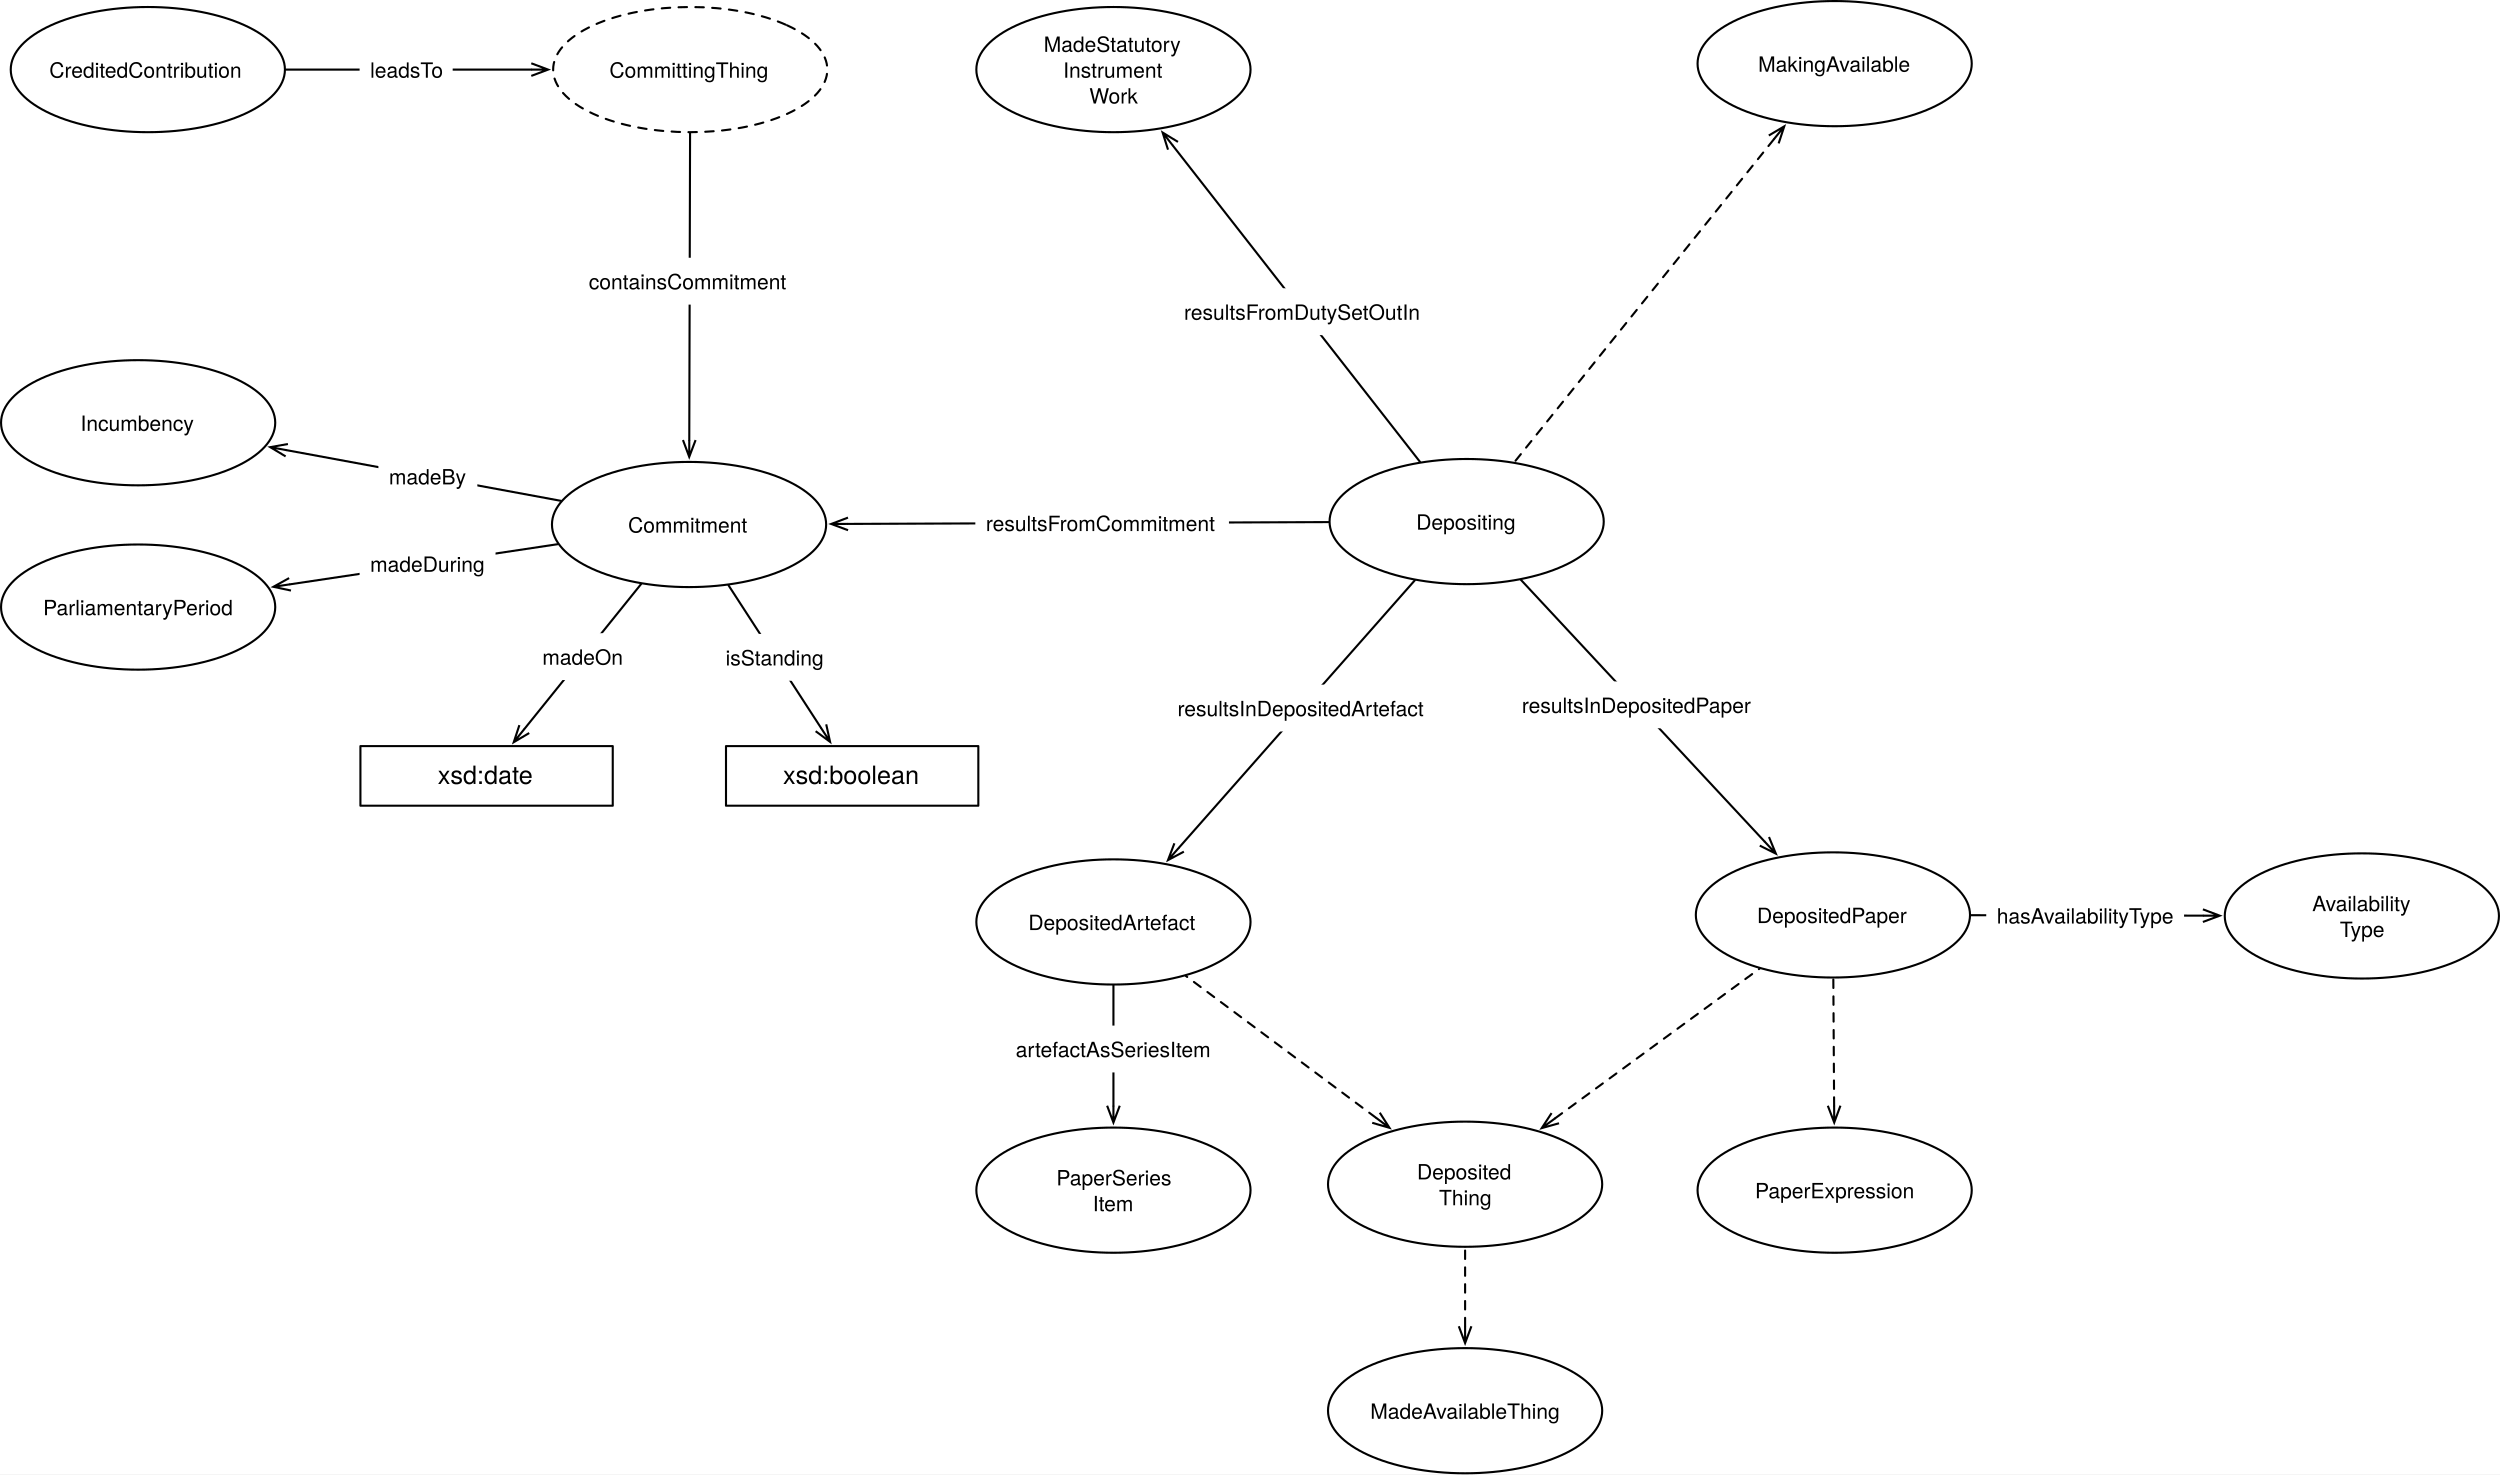
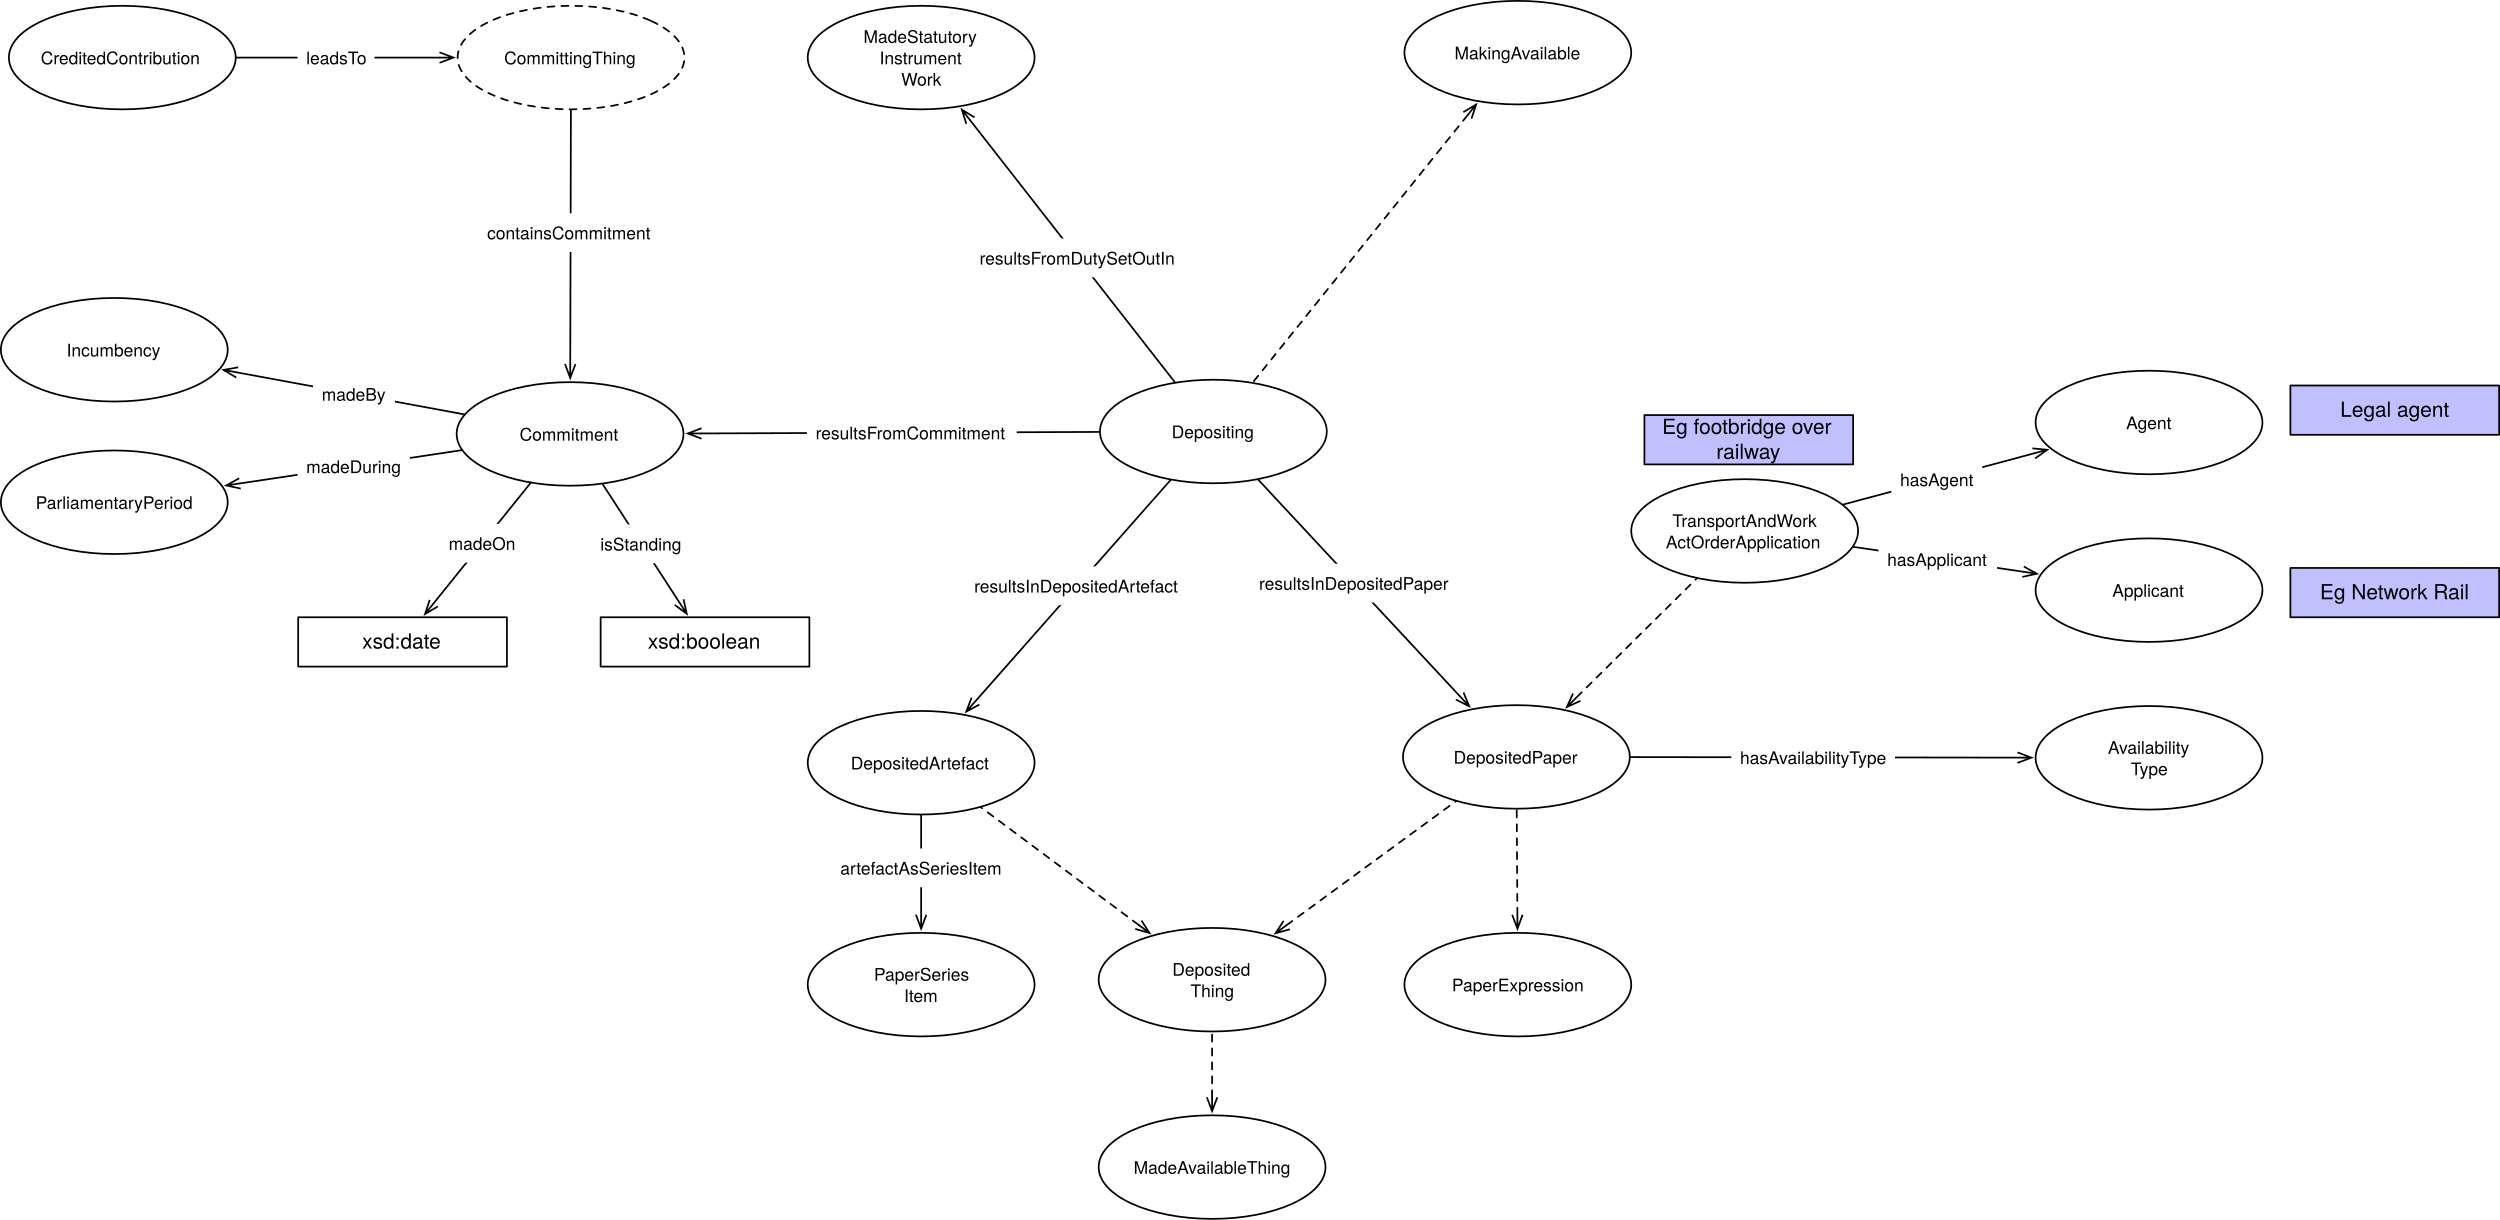
- <svg xmlns="http://www.w3.org/2000/svg" version="1.1" viewBox="184.813 98.713 1188.93 701.158" width="1188.93" height="701.158">
+ <svg xmlns="http://www.w3.org/2000/svg" version="1.1" viewBox="184.813 98.713 1437.105 701.158" width="1437.105" height="701.158">
  <defs>
    <marker orient="auto" overflow="visible" markerUnits="strokeWidth" id="StickArrow_Marker" stroke-linejoin="miter" stroke-miterlimit="10" viewBox="-9 -4 10 8" markerWidth="10" markerHeight="8" color="black">
      <g>
        <path d="M -8 0 L 0 0 M 0 3 L -8 0 L 0 -3" fill="none" stroke="currentColor" stroke-width="1" />
      </g>
    </marker>
    <marker orient="auto" overflow="visible" markerUnits="strokeWidth" id="StickArrow_Marker_2" stroke-linejoin="miter" stroke-miterlimit="10" viewBox="-1 -4 10 8" markerWidth="10" markerHeight="8" color="black">
      <g>
        <path d="M 8 0 L 0 0 M 0 -3 L 8 0 L 0 3" fill="none" stroke="currentColor" stroke-width="1" />
      </g>
    </marker>
  </defs>
-   <g id="Canvas_1" stroke-opacity="1" fill="none" stroke="none" fill-opacity="1" stroke-dasharray="none">
-     <rect fill="white" x="184.813" y="98.713" width="1188.93" height="701.158" />
+   <g id="Canvas_1" fill-opacity="1" stroke="none" stroke-opacity="1" stroke-dasharray="none" fill="none">
+     <rect fill="white" x="184.813" y="98.713" width="1437.105" height="701.158" />
    <g id="Canvas_1_Layer_1">
      <g id="Line_1108">
        <line x1="1028.348" y1="165.033" x2="905.086" y2="318.42" marker-start="url(#StickArrow_Marker)" stroke="black" stroke-linecap="round" stroke-linejoin="round" stroke-dasharray="4.0,4.0" stroke-width="1" />
      </g>
      <g id="Graphic_1107">
        <ellipse cx="882.313" cy="346.76" rx="65.197" ry="29.764" fill="white" />
        <ellipse cx="882.313" cy="346.76" rx="65.197" ry="29.764" stroke="black" stroke-linecap="round" stroke-linejoin="round" stroke-width="1" />
        <text transform="translate(835.1551 340.6196)" fill="black">
          <tspan font-family="Helvetica Neue" font-size="10" fill="black" x="23.172" y="10">Depositing</tspan>
        </text>
      </g>
      <g id="Graphic_1103">
        <ellipse cx="512.509" cy="348.155" rx="65.197" ry="29.764" fill="white" />
        <ellipse cx="512.509" cy="348.155" rx="65.197" ry="29.764" stroke="black" stroke-linecap="round" stroke-linejoin="round" stroke-width="1" />
        <text transform="translate(465.352 342.0147)" fill="black">
          <tspan font-family="Helvetica Neue" font-size="10" fill="black" x="18.157" y="10">Commitment</tspan>
        </text>
      </g>
      <g id="Line_1102">
        <line x1="816.618" y1="347.007" x2="588.104" y2="347.869" marker-end="url(#StickArrow_Marker_2)" stroke="black" stroke-linecap="round" stroke-linejoin="round" stroke-width="1" />
      </g>
      <g id="Graphic_1101">
        <rect x="648.657" y="336.274" width="120.61" height="22.28" fill="white" />
        <text transform="translate(653.6572 341.2735)" fill="black">
          <tspan font-family="Helvetica Neue" font-size="10" fill="black" x="29842795e-20" y="10">resultsFromCommitment</tspan>
        </text>
      </g>
      <g id="Line_1100">
        <line x1="512.992" y1="162.075" x2="512.614" y2="307.991" marker-end="url(#StickArrow_Marker_2)" stroke="black" stroke-linecap="round" stroke-linejoin="round" stroke-width="1" />
      </g>
      <g id="Graphic_1099">
        <rect x="459.825" y="221.294" width="105.97" height="22.28" fill="white" />
        <text transform="translate(464.8247 226.2936)" fill="black">
          <tspan font-family="Helvetica Neue" font-size="10" fill="black" x="5755396e-19" y="10">containsCommitment</tspan>
        </text>
      </g>
      <g id="Graphic_1097">
        <ellipse cx="250.509" cy="387.425" rx="65.197" ry="29.764" fill="white" />
        <ellipse cx="250.509" cy="387.425" rx="65.197" ry="29.764" stroke="black" stroke-linecap="round" stroke-linejoin="round" stroke-width="1" />
        <text transform="translate(203.352 381.285)" fill="black">
          <tspan font-family="Helvetica Neue" font-size="10" fill="black" x="1.972" y="10">ParliamentaryPeriod</tspan>
        </text>
      </g>
      <g id="Line_1096">
        <line x1="450.058" y1="357.515" x2="322.752" y2="376.597" marker-end="url(#StickArrow_Marker_2)" stroke="black" stroke-linecap="round" stroke-linejoin="round" stroke-width="1" />
      </g>
      <g id="Graphic_1095">
        <rect x="355.827" y="355.654" width="64.65" height="22.28" fill="white" />
        <text transform="translate(360.8268 360.6542)" fill="black">
          <tspan font-family="Helvetica Neue" font-size="10" fill="black" x="7247536e-19" y="10">madeDuring</tspan>
        </text>
      </g>
      <g id="Graphic_1094">
        <ellipse cx="250.509" cy="299.76" rx="65.197" ry="29.764" fill="white" />
        <ellipse cx="250.509" cy="299.76" rx="65.197" ry="29.764" stroke="black" stroke-linecap="round" stroke-linejoin="round" stroke-width="1" />
        <text transform="translate(203.352 293.6198)" fill="black">
          <tspan font-family="Helvetica Neue" font-size="10" fill="black" x="19.737" y="10">Incumbency</tspan>
        </text>
      </g>
      <g id="Line_1093">
        <line x1="451.565" y1="336.897" x2="321.189" y2="312.815" marker-end="url(#StickArrow_Marker_2)" stroke="black" stroke-linecap="round" stroke-linejoin="round" stroke-width="1" />
      </g>
      <g id="Graphic_1092">
        <rect x="364.773" y="314.071" width="47.05" height="22.28" fill="white" />
        <text transform="translate(369.7728 319.0711)" fill="black">
          <tspan font-family="Helvetica Neue" font-size="10" fill="black" x="0" y="10">madeBy</tspan>
        </text>
      </g>
      <g id="Graphic_1091">
        <ellipse cx="1056.501" cy="533.831" rx="65.197" ry="29.764" fill="white" />
        <ellipse cx="1056.501" cy="533.831" rx="65.197" ry="29.764" stroke="black" stroke-linecap="round" stroke-linejoin="round" stroke-width="1" />
        <text transform="translate(1009.343 527.6907)" fill="black">
          <tspan font-family="Helvetica Neue" font-size="10" fill="black" x="11.042" y="10">DepositedPaper</tspan>
        </text>
      </g>
      <g id="Line_1090">
        <line x1="908.165" y1="374.524" x2="1023.901" y2="498.82" marker-end="url(#StickArrow_Marker_2)" stroke="black" stroke-linecap="round" stroke-linejoin="round" stroke-width="1" />
      </g>
      <g id="Graphic_1089">
        <rect x="903.557" y="422.782" width="119.83" height="22.28" fill="white" />
        <text transform="translate(908.5573 427.7819)" fill="black">
          <tspan font-family="Helvetica Neue" font-size="10" fill="black" x="8739676e-19" y="10">resultsInDepositedPaper</tspan>
        </text>
      </g>
      <g id="Line_1088">
        <line x1="924.473" y1="630.485" x2="1021.591" y2="559.387" marker-start="url(#StickArrow_Marker)" stroke="black" stroke-linecap="round" stroke-linejoin="round" stroke-dasharray="4.0,4.0" stroke-width="1" />
      </g>
      <g id="Graphic_1085">
-         <ellipse cx="1308.046" cy="534.315" rx="65.197" ry="29.764" fill="white" />
-         <ellipse cx="1308.046" cy="534.315" rx="65.197" ry="29.764" stroke="black" stroke-linecap="round" stroke-linejoin="round" stroke-width="1" />
-         <text transform="translate(1260.889 522.0352)" fill="black">
+         <ellipse cx="1420.158" cy="534.331" rx="65.197" ry="29.764" fill="white" />
+         <ellipse cx="1420.158" cy="534.331" rx="65.197" ry="29.764" stroke="black" stroke-linecap="round" stroke-linejoin="round" stroke-width="1" />
+         <text transform="translate(1373 522.0507)" fill="black">
          <tspan font-family="Helvetica Neue" font-size="10" fill="black" x="23.547" y="10">Availability</tspan>
          <tspan font-family="Helvetica Neue" font-size="10" fill="black" x="36.692" y="22.28">Type</tspan>
        </text>
      </g>
      <g id="Line_1084">
-         <line x1="1122.197" y1="533.957" x2="1232.45" y2="534.17" marker-end="url(#StickArrow_Marker_2)" stroke="black" stroke-linecap="round" stroke-linejoin="round" stroke-width="1" />
+         <line x1="1122.197" y1="533.921" x2="1344.561" y2="534.227" marker-end="url(#StickArrow_Marker_2)" stroke="black" stroke-linecap="round" stroke-linejoin="round" stroke-width="1" />
      </g>
      <g id="Graphic_1083">
-         <rect x="1129.412" y="522.922" width="94.08" height="22.28" fill="white" />
-         <text transform="translate(1134.412 527.9217)" fill="black">
+         <rect x="1180.036" y="522.925" width="94.08" height="22.28" fill="white" />
+         <text transform="translate(1185.036 527.9252)" fill="black">
          <tspan font-family="Helvetica Neue" font-size="10" fill="black" x="8739676e-19" y="10">hasAvailabilityType</tspan>
        </text>
      </g>
      <g id="Graphic_1080">
        <rect x="356.22" y="453.543" width="120" height="28.346" fill="white" />
        <rect x="356.22" y="453.543" width="120" height="28.346" stroke="black" stroke-linecap="round" stroke-linejoin="round" stroke-width="1" />
        <text transform="translate(361.2205 460.5485)" fill="black">
          <tspan font-family="Helvetica Neue" font-size="12" fill="black" x="31.774" y="11">xsd:date</tspan>
        </text>
      </g>
      <g id="Line_1079">
        <line x1="489.693" y1="376.486" x2="434.158" y2="445.443" marker-end="url(#StickArrow_Marker_2)" stroke="black" stroke-linecap="round" stroke-linejoin="round" stroke-width="1" />
      </g>
      <g id="Graphic_1078">
        <rect x="437.728" y="399.846" width="48.36" height="22.28" fill="white" />
        <text transform="translate(442.728 404.8464)" fill="black">
          <tspan font-family="Helvetica Neue" font-size="10" fill="black" x="29132252e-20" y="10">madeOn</tspan>
        </text>
      </g>
      <g id="Graphic_1077">
        <ellipse cx="513.071" cy="131.811" rx="65.197" ry="29.764" fill="white" />
        <path d="M 559.172 110.765 C 584.633 122.388 584.633 141.234 559.172 152.857 C 533.711 164.481 492.431 164.481 466.97 152.857 C 441.509 141.234 441.509 122.388 466.97 110.765 C 492.431 99.141 533.711 99.141 559.172 110.765" stroke="black" stroke-linecap="round" stroke-linejoin="round" stroke-dasharray="4.0,4.0" stroke-width="1" />
        <text transform="translate(465.9134 125.671)" fill="black">
          <tspan font-family="Helvetica Neue" font-size="10" fill="black" x="8.717" y="10">CommittingThing</tspan>
        </text>
      </g>
      <g id="Graphic_1076">
        <ellipse cx="255.118" cy="131.811" rx="65.197" ry="29.764" fill="white" />
        <ellipse cx="255.118" cy="131.811" rx="65.197" ry="29.764" stroke="black" stroke-linecap="round" stroke-linejoin="round" stroke-width="1" />
        <text transform="translate(207.9606 125.671)" fill="black">
          <tspan font-family="Helvetica Neue" font-size="10" fill="black" x=".297" y="10">CreditedContribution</tspan>
        </text>
      </g>
      <g id="Line_1074">
        <line x1="320.815" y1="131.811" x2="437.474" y2="131.811" marker-end="url(#StickArrow_Marker_2)" stroke="black" stroke-linecap="round" stroke-linejoin="round" stroke-width="1" />
      </g>
      <g id="Graphic_1073">
        <rect x="355.833" y="120.671" width="44.26" height="22.28" fill="white" />
        <text transform="translate(360.8327 125.671)" fill="black">
          <tspan font-family="Helvetica Neue" font-size="10" fill="black" x="0" y="10">leadsTo</tspan>
        </text>
      </g>
      <g id="Graphic_1110">
        <ellipse cx="1057.323" cy="128.976" rx="65.197" ry="29.764" fill="white" />
        <ellipse cx="1057.323" cy="128.976" rx="65.197" ry="29.764" stroke="black" stroke-linecap="round" stroke-linejoin="round" stroke-width="1" />
        <text transform="translate(1010.165 122.8364)" fill="black">
          <tspan font-family="Helvetica Neue" font-size="10" fill="black" x="10.762" y="10">MakingAvailable</tspan>
        </text>
      </g>
      <g id="Graphic_1112">
        <ellipse cx="881.575" cy="661.89" rx="65.197" ry="29.764" fill="white" />
        <ellipse cx="881.575" cy="661.89" rx="65.197" ry="29.764" stroke="black" stroke-linecap="round" stroke-linejoin="round" stroke-width="1" />
        <text transform="translate(834.4173 649.6098)" fill="black">
          <tspan font-family="Helvetica Neue" font-size="10" fill="black" x="24.282" y="10">Deposited</tspan>
          <tspan font-family="Helvetica Neue" font-size="10" fill="black" x="34.747" y="22.28">Thing</tspan>
        </text>
      </g>
      <g id="Graphic_1113">
        <rect x="530.079" y="453.543" width="120" height="28.346" fill="white" />
        <rect x="530.079" y="453.543" width="120" height="28.346" stroke="black" stroke-linecap="round" stroke-linejoin="round" stroke-width="1" />
        <text transform="translate(535.0787 460.5485)" fill="black">
          <tspan font-family="Helvetica Neue" font-size="12" fill="black" x="22.108" y="11">xsd:boolean</tspan>
        </text>
      </g>
      <g id="Line_1115">
        <line x1="531.3" y1="377.118" x2="575.223" y2="444.819" marker-end="url(#StickArrow_Marker_2)" stroke="black" stroke-linecap="round" stroke-linejoin="round" stroke-width="1" />
      </g>
      <g id="Graphic_1114">
        <rect x="524.875" y="400.18" width="57.23" height="22.28" fill="white" />
        <text transform="translate(529.875 405.1802)" fill="black">
          <tspan font-family="Helvetica Neue" font-size="10" fill="black" x="0" y="10">isStanding</tspan>
        </text>
      </g>
      <g id="Graphic_1117">
        <ellipse cx="1057.323" cy="664.724" rx="65.197" ry="29.764" fill="white" />
        <ellipse cx="1057.323" cy="664.724" rx="65.197" ry="29.764" stroke="black" stroke-linecap="round" stroke-linejoin="round" stroke-width="1" />
        <text transform="translate(1010.165 658.5844)" fill="black">
          <tspan font-family="Helvetica Neue" font-size="10" fill="black" x="9.287" y="10">PaperExpression</tspan>
        </text>
      </g>
      <g id="Line_1116">
        <line x1="1057.071" y1="624.561" x2="1056.691" y2="564.094" marker-start="url(#StickArrow_Marker)" stroke="black" stroke-linecap="round" stroke-linejoin="round" stroke-dasharray="4.0,4.0" stroke-width="1" />
      </g>
      <g id="Graphic_1118">
        <ellipse cx="714.331" cy="537.165" rx="65.197" ry="29.764" fill="white" />
        <ellipse cx="714.331" cy="537.165" rx="65.197" ry="29.764" stroke="black" stroke-linecap="round" stroke-linejoin="round" stroke-width="1" />
        <text transform="translate(667.1732 531.0254)" fill="black">
          <tspan font-family="Helvetica Neue" font-size="10" fill="black" x="6.692" y="10">DepositedArtefact</tspan>
        </text>
      </g>
      <g id="Line_1120">
        <line x1="857.618" y1="374.75" x2="745.574" y2="501.751" marker-end="url(#StickArrow_Marker_2)" stroke="black" stroke-linecap="round" stroke-linejoin="round" stroke-width="1" />
      </g>
      <g id="Graphic_1119">
        <rect x="739.803" y="424.31" width="128.53" height="22.28" fill="white" />
        <text transform="translate(744.8025 429.3096)" fill="black">
          <tspan font-family="Helvetica Neue" font-size="10" fill="black" x="0" y="10">resultsInDepositedArtefact</tspan>
        </text>
      </g>
      <g id="Line_1121">
        <line x1="839.191" y1="630.282" x2="748.778" y2="562.855" marker-start="url(#StickArrow_Marker)" stroke="black" stroke-linecap="round" stroke-linejoin="round" stroke-dasharray="4.0,4.0" stroke-width="1" />
      </g>
      <g id="Graphic_1127">
        <ellipse cx="881.575" cy="769.606" rx="65.197" ry="29.764" fill="white" />
        <ellipse cx="881.575" cy="769.606" rx="65.197" ry="29.764" stroke="black" stroke-linecap="round" stroke-linejoin="round" stroke-width="1" />
        <text transform="translate(834.4173 763.4663)" fill="black">
          <tspan font-family="Helvetica Neue" font-size="10" fill="black" x="2.057" y="10">MadeAvailableThing</tspan>
        </text>
      </g>
      <g id="Line_1128">
        <line x1="881.575" y1="729.442" x2="881.575" y2="692.154" marker-start="url(#StickArrow_Marker)" stroke="black" stroke-linecap="round" stroke-linejoin="round" stroke-dasharray="4.0,4.0" stroke-width="1" />
      </g>
      <g id="Line_1133">
        <line x1="714.331" y1="567.429" x2="714.331" y2="624.561" marker-end="url(#StickArrow_Marker_2)" stroke="black" stroke-linecap="round" stroke-linejoin="round" stroke-width="1" />
      </g>
      <g id="Graphic_1132">
        <rect x="662.851" y="586.453" width="102.96" height="22.28" fill="white" />
        <text transform="translate(667.8507 591.453)" fill="black">
          <tspan font-family="Helvetica Neue" font-size="10" fill="black" x="0" y="10">artefactAsSeriesItem</tspan>
        </text>
      </g>
      <g id="Graphic_1135">
        <ellipse cx="714.331" cy="131.811" rx="65.197" ry="29.764" fill="white" />
        <ellipse cx="714.331" cy="131.811" rx="65.197" ry="29.764" stroke="black" stroke-linecap="round" stroke-linejoin="round" stroke-width="1" />
        <text transform="translate(667.1732 113.391)" fill="black">
          <tspan font-family="Helvetica Neue" font-size="10" fill="black" x="14.002" y="10">MadeStatutory</tspan>
          <tspan font-family="Helvetica Neue" font-size="10" fill="black" x="23.257" y="22.28">Instrument</tspan>
          <tspan font-family="Helvetica Neue" font-size="10" fill="black" x="35.682" y="34.56">Work</tspan>
        </text>
      </g>
      <g id="Line_1137">
        <line x1="860.092" y1="318.326" x2="742.648" y2="168.045" marker-end="url(#StickArrow_Marker_2)" stroke="black" stroke-linecap="round" stroke-linejoin="round" stroke-width="1" />
      </g>
      <g id="Graphic_1136">
        <rect x="742.897" y="235.804" width="122.82" height="22.28" fill="white" />
        <text transform="translate(747.8972 240.8043)" fill="black">
          <tspan font-family="Helvetica Neue" font-size="10" fill="black" x="0" y="10">resultsFromDutySetOutIn</tspan>
        </text>
      </g>
      <g id="Graphic_1140">
        <ellipse cx="714.331" cy="664.724" rx="65.197" ry="29.764" fill="white" />
        <ellipse cx="714.331" cy="664.724" rx="65.197" ry="29.764" stroke="black" stroke-linecap="round" stroke-linejoin="round" stroke-width="1" />
        <text transform="translate(667.1732 652.4444)" fill="black">
          <tspan font-family="Helvetica Neue" font-size="10" fill="black" x="20.032" y="10">PaperSeries</tspan>
          <tspan font-family="Helvetica Neue" font-size="10" fill="black" x="37.337" y="22.28">Item</tspan>
        </text>
      </g>
+       <g id="Graphic_1141">
+         <ellipse cx="1187.716" cy="403.937" rx="65.197" ry="29.764" fill="white" />
+         <ellipse cx="1187.716" cy="403.937" rx="65.197" ry="29.764" stroke="black" stroke-linecap="round" stroke-linejoin="round" stroke-width="1" />
+         <text transform="translate(1140.559 391.657)" fill="black">
+           <tspan font-family="Helvetica Neue" font-size="10" fill="black" x="5.582" y="10">TransportAndWork</tspan>
+           <tspan font-family="Helvetica Neue" font-size="10" fill="black" x="1.872" y="22.28">ActOrderApplication</tspan>
+         </text>
+       </g>
+       <g id="Line_1142">
+         <line x1="1091.202" y1="499.479" x2="1160.051" y2="431.324" marker-start="url(#StickArrow_Marker)" stroke="black" stroke-linecap="round" stroke-linejoin="round" stroke-dasharray="4.0,4.0" stroke-width="1" />
+       </g>
+       <g id="Graphic_1143">
+         <ellipse cx="1420.158" cy="341.575" rx="65.197" ry="29.764" fill="white" />
+         <ellipse cx="1420.158" cy="341.575" rx="65.197" ry="29.764" stroke="black" stroke-linecap="round" stroke-linejoin="round" stroke-width="1" />
+         <text transform="translate(1373 335.4348)" fill="black">
+           <tspan font-family="Helvetica Neue" font-size="10" fill="black" x="34.007" y="10">Agent</tspan>
+         </text>
+       </g>
+       <g id="Graphic_1144">
+         <ellipse cx="1420.158" cy="437.953" rx="65.197" ry="29.764" fill="white" />
+         <ellipse cx="1420.158" cy="437.953" rx="65.197" ry="29.764" stroke="black" stroke-linecap="round" stroke-linejoin="round" stroke-width="1" />
+         <text transform="translate(1373 431.8127)" fill="black">
+           <tspan font-family="Helvetica Neue" font-size="10" fill="black" x="26.042" y="10">Applicant</tspan>
+         </text>
+       </g>
+       <g id="Graphic_1145">
+         <rect x="1501.417" y="320.315" width="120" height="28.346" fill="#c0c0ff" />
+         <rect x="1501.417" y="320.315" width="120" height="28.346" stroke="black" stroke-linecap="round" stroke-linejoin="round" stroke-width="1" />
+         <text transform="translate(1506.417 327.3202)" fill="black">
+           <tspan font-family="Helvetica Neue" font-size="12" fill="black" x="23.662" y="11">Legal agent</tspan>
+         </text>
+       </g>
+       <g id="Graphic_1146">
+         <rect x="1501.417" y="425.197" width="120" height="28.346" fill="#c0c0ff" />
+         <rect x="1501.417" y="425.197" width="120" height="28.346" stroke="black" stroke-linecap="round" stroke-linejoin="round" stroke-width="1" />
+         <text transform="translate(1506.417 432.2021)" fill="black">
+           <tspan font-family="Helvetica Neue" font-size="12" fill="black" x="12.01" y="11">Eg Network Rail</tspan>
+         </text>
+       </g>
+       <g id="Graphic_1147">
+         <rect x="1130.079" y="337.323" width="120" height="28.346" fill="#c0c0ff" />
+         <rect x="1130.079" y="337.323" width="120" height="28.346" stroke="black" stroke-linecap="round" stroke-linejoin="round" stroke-width="1" />
+         <text transform="translate(1135.079 337.1601)" fill="black">
+           <tspan font-family="Helvetica Neue" font-size="12" fill="black" x="5.224" y="11">Eg footbridge over </tspan>
+           <tspan font-family="Helvetica Neue" font-size="12" fill="black" x="36.346" y="25.336">railway</tspan>
+         </text>
+       </g>
+       <g id="Line_1149">
+         <line x1="1244.422" y1="388.723" x2="1353.89" y2="359.354" marker-end="url(#StickArrow_Marker_2)" stroke="black" stroke-linecap="round" stroke-linejoin="round" stroke-width="1" />
+       </g>
+       <g id="Graphic_1148">
+         <rect x="1272.055" y="363.163" width="52.23" height="22.28" fill="white" />
+         <text transform="translate(1277.055 368.1631)" fill="black">
+           <tspan font-family="Helvetica Neue" font-size="10" fill="black" x="0" y="10">hasAgent</tspan>
+         </text>
+       </g>
+       <g id="Line_1151">
+         <line x1="1250.309" y1="413.097" x2="1347.769" y2="427.359" marker-end="url(#StickArrow_Marker_2)" stroke="black" stroke-linecap="round" stroke-linejoin="round" stroke-width="1" />
+       </g>
+       <g id="Graphic_1150">
+         <rect x="1264.66" y="409.044" width="68.16" height="22.28" fill="white" />
+         <text transform="translate(1269.66 414.0444)" fill="black">
+           <tspan font-family="Helvetica Neue" font-size="10" fill="black" x="0" y="10">hasApplicant</tspan>
+         </text>
+       </g>
    </g>
  </g>
</svg>
